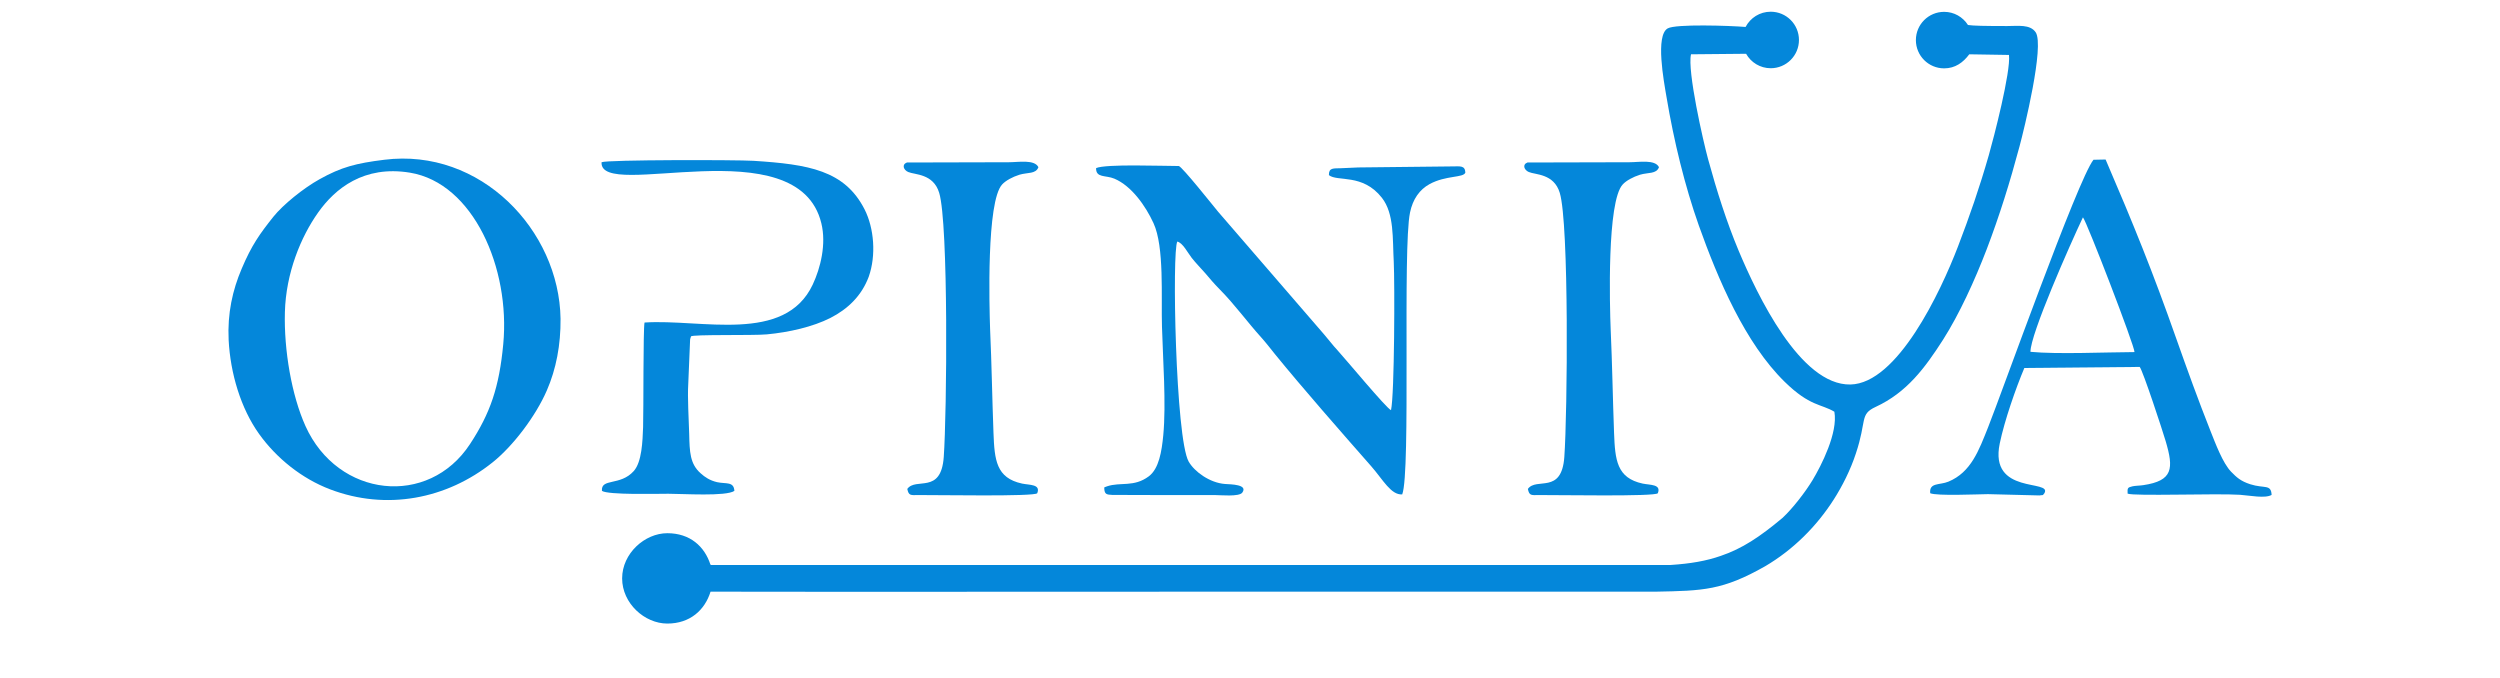
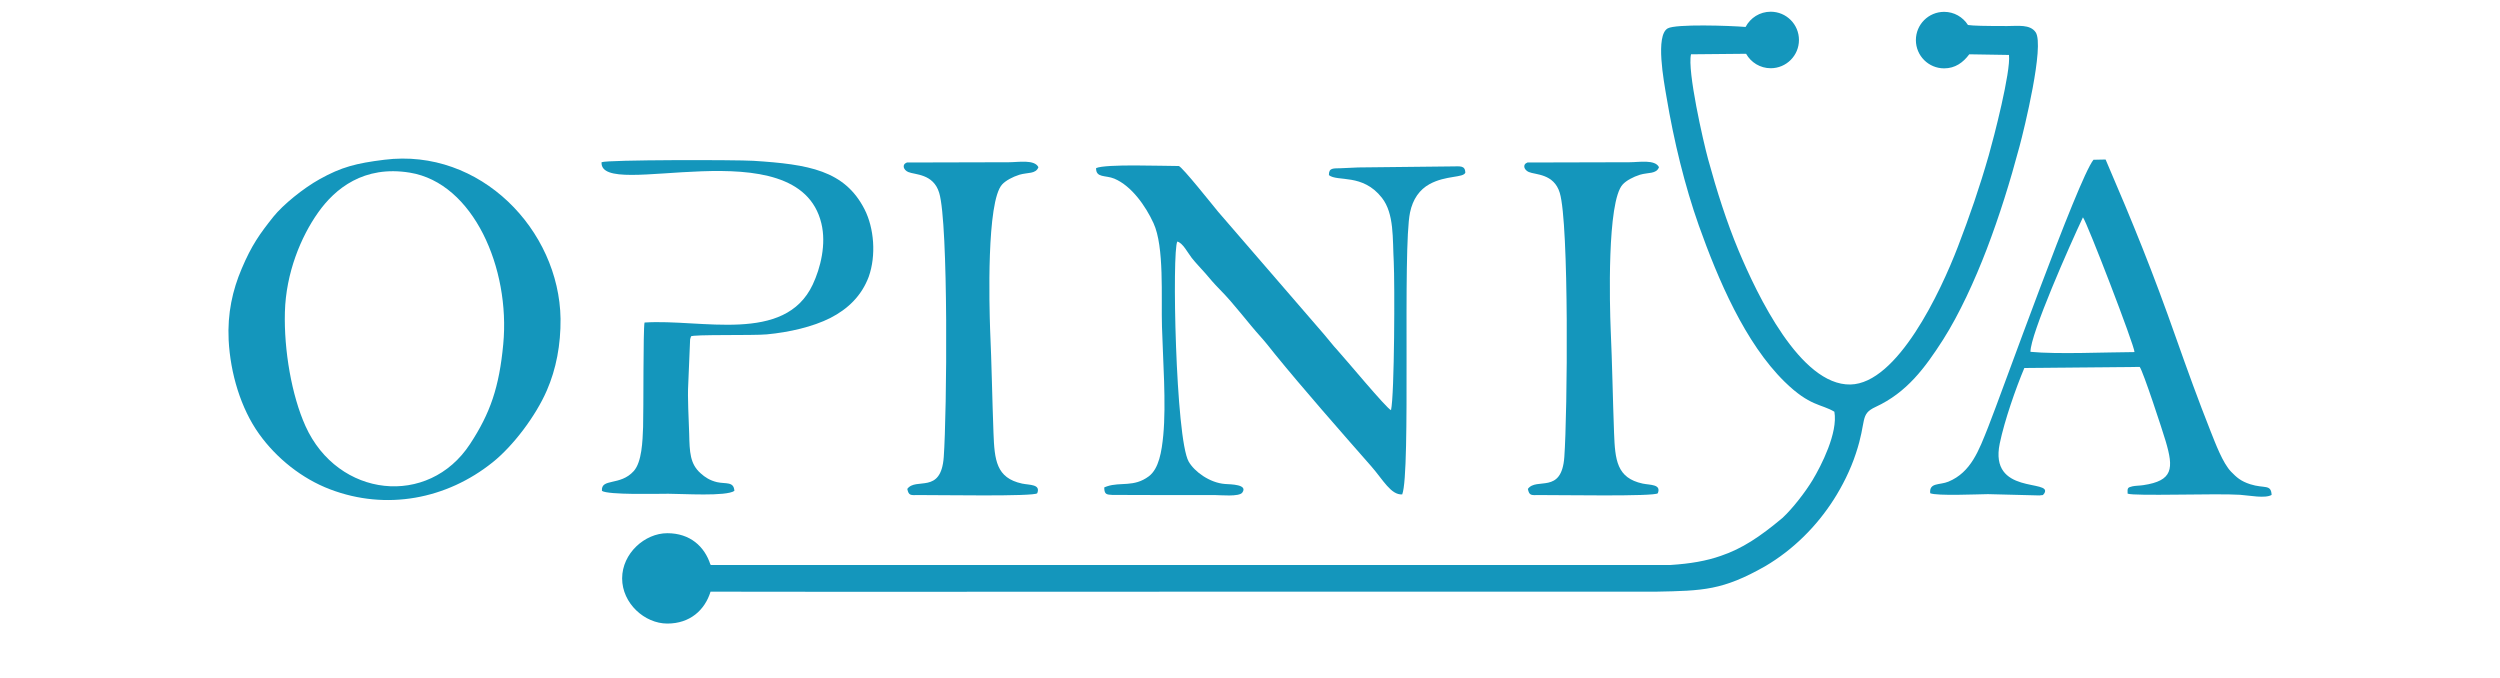
<svg xmlns="http://www.w3.org/2000/svg" version="1.1" id="Layer_1" x="0px" y="0px" viewBox="0 0 1920 520" enable-background="new 0 0 1920 520" xml:space="preserve">
-   <path fill-rule="evenodd" clip-rule="evenodd" fill="#0487DA" d="M1283.1,433.9l-737,0c-0.2-0.1-0.3-0.2-0.5-0.3  c-4.5-14-15.7-24.1-33.1-24.1c-17.3,0-34.7,15.5-34.7,34.7c0,19.2,17.3,34.7,34.7,34.7c17.4,0,28.8-10.3,33.2-24.5  c137.3,0.3,278.4-0.1,415.7,0l310.4,0c36.2-0.7,51.2-1,83.8-19.5c21.6-12.7,39.6-30.7,52.8-51.4c6.5-10.2,12.7-22.4,16.9-35.2  c8.6-25.7,2.7-30,15.2-35.8c24-11.1,37.9-30,51.7-51.5c12.6-19.8,24.4-45.6,33.6-69.6c9.8-25.7,17.8-51.3,25.2-79  c3.5-13,19.3-77.3,12.4-87.6c-4.3-6.3-13.6-4.8-21.9-4.8c-17.6,0-26-0.2-30.1-0.8c-3.9-6.1-10.6-10.1-18.3-10.1  c-12,0-21.7,9.7-21.7,21.7c0,12,9.7,21.7,21.7,21.7c8.5,0,14.6-4.5,19.3-10.8l30.5,0.5c1.5,12.8-11.7,63.7-15.5,77  c-7.2,25.1-14.7,46.7-23.7,70.2c-13.4,34.9-46.5,105.2-82.6,105.9c-38.5,0.7-71.5-68.7-85.8-102.7c-9.2-22-16.8-45.9-23.5-70.4  c-3.7-13.5-16.1-68-13.1-80.5l42.3-0.4c3.7,6.6,10.8,11.1,18.9,11.1c12,0,21.7-9.7,21.7-21.7c0-12-9.7-21.7-21.7-21.7  c-8.4,0-15.6,4.7-19.3,11.7c-12-1-53.7-2.4-59.8,1.1c-9.6,5.4-3,40.5-0.9,52.8c5.6,33.5,14,68.1,24.8,98.6  c14.8,41.5,35.5,90.2,65.9,120c19.4,19,28,16.9,38.2,23c2.9,16.1-10.1,41.5-16.8,52.6c-5.5,9.1-15.3,21.8-23.1,29  c-17.3,14.5-31,23.6-47.3,29.1C1310.5,430.8,1298.3,432.9,1283.1,433.9z" />
-   <path fill-rule="evenodd" clip-rule="evenodd" fill="#0487DA" d="M386.5,264.3c-3.1,33.1-10,53.1-25.5,76.7  c-31.9,48.8-101.5,41.4-126.4-13.8c-10.6-23.5-16.6-58.3-15.8-87.5c0.8-30.1,12.3-57.9,25.6-76.6c12.9-18.2,35-36.3,70.4-30.5  C363.6,140.6,392,206.1,386.5,264.3L386.5,264.3z M295.1,122.7c-21.7,2.7-32.9,5.6-49.6,14.9c-12.6,7-28.1,19.6-35.5,28.8  c-10.5,13.2-16.7,21.8-24.4,40c-7,16.4-11,34.3-10,54.7c1.3,25.6,9.3,52.5,23.4,72.2c13.4,18.7,32.9,34.3,54.5,42.5  c43.3,16.5,89.6,7.5,124.8-20.7c15.7-12.5,33.2-35.6,41.7-55.3c7.1-16.3,10.7-35,10.5-55C429.5,176.8,369,113.4,295.1,122.7z" />
-   <path fill-rule="evenodd" clip-rule="evenodd" fill="#0487DA" d="M935.5,162.6c-3.5-4.2-27.7-34.7-30.2-35.1  c-12.7,0-56-1.7-63.5,1.6c-0.2,7.7,7.3,5.3,14,8.1c13.3,5.6,24.1,21.1,30.1,34.2c8.4,18.2,5.8,56.6,6.5,79.6c0.7,24.8,3.3,59,1,83.2  c-1.2,12.5-3.3,25.7-11.1,31.6c-11.5,8.6-21.7,4.2-32.1,7.7c-0.7,0.2-1.4,0.5-2.1,0.8c0,0.5,0,0.9,0,1.2c0.3,4,1.7,4.4,6.1,4.6  l33.7,0.1c15,0,30,0,44.9,0c4.3,0,18.9,1.5,21.3-1.9c4.5-6.3-8.8-6.3-13.3-6.6c-11.8-0.9-23.5-9.5-27.9-17.2  c-10.1-17.8-12.9-162.4-8.7-169c4.3,1.2,7.9,8.5,11,12.5c3.7,4.7,6.7,7.5,10.5,11.9c4.3,5,6,7.2,11.1,12.4  c11.4,11.5,21.2,25.1,31.7,36.7c3.6,4,7,8.4,10.6,12.9c21.4,26.3,50.9,59.9,74.1,86.3c9,10.3,15.1,22.1,23.7,21.5  c6.7-17,0.2-189,6-216.5c2.1-10.2,7.3-17.6,15-21.8c12.6-6.9,26.2-4.7,27.5-8.9c-0.3-5.6-4.1-4.7-9.8-4.7l-72.5,0.8  c-4.3,0.2-8.8,0.4-13.4,0.6c-5.7,0.2-9.2-0.5-9.1,5.3c6.6,5.3,25.9-1.5,40.7,17.4c9.6,12.3,8.1,31.4,9.1,49.1  c0.8,16,0.6,102-2.1,114c-3.2-1-35.3-39.7-41.2-46.1c-3.4-3.6-6.9-8.3-10.3-12.2L935.5,162.6z" />
-   <path fill-rule="evenodd" clip-rule="evenodd" fill="#0487DA" d="M1559.4,270.2c-0.2-13.3,30.5-82.6,40.3-103.3  c3,3.5,39.7,98.8,39.6,103.5C1616.7,270.5,1580.3,272.2,1559.4,270.2L1559.4,270.2z M1643.3,281.8c2.6,3.3,17.7,49.4,19.9,56.9  c6.3,21.2,5.7,30.5-17.2,33.9c-2.5,0.4-6.1,0.4-8.3,0.9c-3.7,0.9-3.9,1.2-3.7,5.6c4.7,2.1,68.3-0.3,86.3,0.9  c7.3,0.5,19.3,3,24.3,0.1c-0.4-8.5-5.5-4.7-16.4-8.2c-7.4-2.4-10.5-5.3-14.7-9.6c-6.4-6.6-12-21.6-16-31.7  c-9.2-23.2-17.6-46.4-26-70.2c-18.3-52-32.9-87.9-54.4-137.9l-9.3,0.2c-11.9,14.6-71,180.6-81,205.6c-7,17.5-13,34.4-30.4,41.6  c-6.7,2.8-14.9,0.5-14,8.9c5.3,2.2,36,0.8,44.3,0.7l39.5,1c4.5-0.7,1.7,0.5,3.9-1.7c6.3-10.9-42.6,1.6-34.3-38.2  c3.7-17.8,12.4-42.6,18.9-58L1643.3,281.8z" />
-   <path fill-rule="evenodd" clip-rule="evenodd" fill="#0487DA" d="M664,160.8c-15.3-30-43-34.6-85.4-37.3  c-12.7-0.8-112.5-0.9-116.6,1.1c-1.9,30.5,150.8-27.6,168.8,46.9c3.9,16-0.6,34.2-6.6,47c-21.5,45.8-85.7,26.3-129.2,29.2  c-1.1,5.1-0.7,68-1.1,80.3c-0.4,10.7-0.9,26.8-7.2,33.8c-10.4,11.6-25.3,5.2-24.4,15.2c4.7,3.2,42.3,2.2,50.9,2.2  c11,0,44.5,2.2,50.8-2.2c-0.4-7.4-6.5-5.2-13.3-6.7c-5.5-1.3-9.3-3.8-12.6-6.8c-8.2-7.2-8.5-16.4-8.8-30.3  c-0.3-12.1-1.4-27-0.7-38.8l1.4-33.6c0-0.3,0.1-0.6,0.2-0.9l0.5-1.5c0.2-1.7,47.9-0.6,58.2-1.6c17.1-1.6,35.4-5.8,48.8-12.6  c13.5-6.9,24-17,29.5-31.7C673,196.1,671.3,175.2,664,160.8z" />
-   <path fill-rule="evenodd" clip-rule="evenodd" fill="#0487DA" d="M1246.3,141.6c2.7-2.9,7.8-5.7,13.2-7.4c6.3-1.9,12.6-0.4,14.6-5.8  c-3-6.1-15.3-3.8-22.6-3.8l-78.4,0.2c-4.2,1.6-2.5,5.8,1,7.3c5,2.2,19.3,1.1,23.8,16c7.2,23.7,5.9,169.4,3.5,202.9  c-2.1,29-21.4,15.3-28,24.5c1.1,5.3,2.6,4.8,8.5,4.7c14.1-0.1,89.3,1.3,91.3-1.4c2.8-7-5.8-6.2-11.6-7.4c-20-4.3-21.2-18.2-22-38.8  c-1-26.6-1.4-53.3-2.6-79.7C1236.3,235.4,1234,154.6,1246.3,141.6z" />
-   <path fill-rule="evenodd" clip-rule="evenodd" fill="#0487DA" d="M769.7,141.6c2.7-2.9,7.8-5.7,13.2-7.4c6.3-1.9,12.6-0.4,14.6-5.8  c-3-6.1-15.3-3.8-22.6-3.8l-78.4,0.2c-4.2,1.6-2.5,5.8,1,7.3c5,2.2,19.3,1.1,23.8,16c7.2,23.7,5.9,169.4,3.5,202.9  c-2.1,29-21.4,15.3-28,24.5c1.1,5.3,2.6,4.8,8.5,4.7c14.1-0.1,89.3,1.3,91.3-1.4c2.8-7-5.8-6.2-11.6-7.4c-20-4.3-21.2-18.2-22-38.8  c-1-26.6-1.4-53.3-2.6-79.7C759.8,235.4,757.5,154.6,769.7,141.6z" />
+   <path fill-rule="evenodd" clip-rule="evenodd" fill="#1496BC" d="M1283.1,433.9l-737,0c-0.2-0.1-0.3-0.2-0.5-0.3  c-4.5-14-15.7-24.1-33.1-24.1c-17.3,0-34.7,15.5-34.7,34.7c0,19.2,17.3,34.7,34.7,34.7c17.4,0,28.8-10.3,33.2-24.5  c137.3,0.3,278.4-0.1,415.7,0l310.4,0c36.2-0.7,51.2-1,83.8-19.5c21.6-12.7,39.6-30.7,52.8-51.4c6.5-10.2,12.7-22.4,16.9-35.2  c8.6-25.7,2.7-30,15.2-35.8c24-11.1,37.9-30,51.7-51.5c12.6-19.8,24.4-45.6,33.6-69.6c9.8-25.7,17.8-51.3,25.2-79  c3.5-13,19.3-77.3,12.4-87.6c-4.3-6.3-13.6-4.8-21.9-4.8c-17.6,0-26-0.2-30.1-0.8c-3.9-6.1-10.6-10.1-18.3-10.1  c-12,0-21.7,9.7-21.7,21.7c0,12,9.7,21.7,21.7,21.7c8.5,0,14.6-4.5,19.3-10.8l30.5,0.5c1.5,12.8-11.7,63.7-15.5,77  c-7.2,25.1-14.7,46.7-23.7,70.2c-13.4,34.9-46.5,105.2-82.6,105.9c-38.5,0.7-71.5-68.7-85.8-102.7c-9.2-22-16.8-45.9-23.5-70.4  c-3.7-13.5-16.1-68-13.1-80.5l42.3-0.4c3.7,6.6,10.8,11.1,18.9,11.1c12,0,21.7-9.7,21.7-21.7c0-12-9.7-21.7-21.7-21.7  c-8.4,0-15.6,4.7-19.3,11.7c-12-1-53.7-2.4-59.8,1.1c-9.6,5.4-3,40.5-0.9,52.8c5.6,33.5,14,68.1,24.8,98.6  c14.8,41.5,35.5,90.2,65.9,120c19.4,19,28,16.9,38.2,23c2.9,16.1-10.1,41.5-16.8,52.6c-5.5,9.1-15.3,21.8-23.1,29  c-17.3,14.5-31,23.6-47.3,29.1C1310.5,430.8,1298.3,432.9,1283.1,433.9z" />
+   <path fill-rule="evenodd" clip-rule="evenodd" fill="#1496BC" d="M386.5,264.3c-3.1,33.1-10,53.1-25.5,76.7  c-31.9,48.8-101.5,41.4-126.4-13.8c-10.6-23.5-16.6-58.3-15.8-87.5c0.8-30.1,12.3-57.9,25.6-76.6c12.9-18.2,35-36.3,70.4-30.5  C363.6,140.6,392,206.1,386.5,264.3L386.5,264.3z M295.1,122.7c-21.7,2.7-32.9,5.6-49.6,14.9c-12.6,7-28.1,19.6-35.5,28.8  c-10.5,13.2-16.7,21.8-24.4,40c-7,16.4-11,34.3-10,54.7c1.3,25.6,9.3,52.5,23.4,72.2c13.4,18.7,32.9,34.3,54.5,42.5  c43.3,16.5,89.6,7.5,124.8-20.7c15.7-12.5,33.2-35.6,41.7-55.3c7.1-16.3,10.7-35,10.5-55C429.5,176.8,369,113.4,295.1,122.7z" />
+   <path fill-rule="evenodd" clip-rule="evenodd" fill="#1496BC" d="M935.5,162.6c-3.5-4.2-27.7-34.7-30.2-35.1  c-12.7,0-56-1.7-63.5,1.6c-0.2,7.7,7.3,5.3,14,8.1c13.3,5.6,24.1,21.1,30.1,34.2c8.4,18.2,5.8,56.6,6.5,79.6c0.7,24.8,3.3,59,1,83.2  c-1.2,12.5-3.3,25.7-11.1,31.6c-11.5,8.6-21.7,4.2-32.1,7.7c-0.7,0.2-1.4,0.5-2.1,0.8c0,0.5,0,0.9,0,1.2c0.3,4,1.7,4.4,6.1,4.6  l33.7,0.1c15,0,30,0,44.9,0c4.3,0,18.9,1.5,21.3-1.9c4.5-6.3-8.8-6.3-13.3-6.6c-11.8-0.9-23.5-9.5-27.9-17.2  c-10.1-17.8-12.9-162.4-8.7-169c4.3,1.2,7.9,8.5,11,12.5c3.7,4.7,6.7,7.5,10.5,11.9c4.3,5,6,7.2,11.1,12.4  c11.4,11.5,21.2,25.1,31.7,36.7c3.6,4,7,8.4,10.6,12.9c21.4,26.3,50.9,59.9,74.1,86.3c9,10.3,15.1,22.1,23.7,21.5  c6.7-17,0.2-189,6-216.5c2.1-10.2,7.3-17.6,15-21.8c12.6-6.9,26.2-4.7,27.5-8.9c-0.3-5.6-4.1-4.7-9.8-4.7l-72.5,0.8  c-4.3,0.2-8.8,0.4-13.4,0.6c-5.7,0.2-9.2-0.5-9.1,5.3c6.6,5.3,25.9-1.5,40.7,17.4c9.6,12.3,8.1,31.4,9.1,49.1  c0.8,16,0.6,102-2.1,114c-3.2-1-35.3-39.7-41.2-46.1c-3.4-3.6-6.9-8.3-10.3-12.2L935.5,162.6z" />
+   <path fill-rule="evenodd" clip-rule="evenodd" fill="#1496BC" d="M1559.4,270.2c-0.2-13.3,30.5-82.6,40.3-103.3  c3,3.5,39.7,98.8,39.6,103.5C1616.7,270.5,1580.3,272.2,1559.4,270.2L1559.4,270.2z M1643.3,281.8c2.6,3.3,17.7,49.4,19.9,56.9  c6.3,21.2,5.7,30.5-17.2,33.9c-2.5,0.4-6.1,0.4-8.3,0.9c-3.7,0.9-3.9,1.2-3.7,5.6c4.7,2.1,68.3-0.3,86.3,0.9  c7.3,0.5,19.3,3,24.3,0.1c-0.4-8.5-5.5-4.7-16.4-8.2c-7.4-2.4-10.5-5.3-14.7-9.6c-6.4-6.6-12-21.6-16-31.7  c-9.2-23.2-17.6-46.4-26-70.2c-18.3-52-32.9-87.9-54.4-137.9l-9.3,0.2c-11.9,14.6-71,180.6-81,205.6c-7,17.5-13,34.4-30.4,41.6  c-6.7,2.8-14.9,0.5-14,8.9c5.3,2.2,36,0.8,44.3,0.7l39.5,1c4.5-0.7,1.7,0.5,3.9-1.7c6.3-10.9-42.6,1.6-34.3-38.2  c3.7-17.8,12.4-42.6,18.9-58L1643.3,281.8z" />
+   <path fill-rule="evenodd" clip-rule="evenodd" fill="#1496BC" d="M664,160.8c-15.3-30-43-34.6-85.4-37.3  c-12.7-0.8-112.5-0.9-116.6,1.1c-1.9,30.5,150.8-27.6,168.8,46.9c3.9,16-0.6,34.2-6.6,47c-21.5,45.8-85.7,26.3-129.2,29.2  c-1.1,5.1-0.7,68-1.1,80.3c-0.4,10.7-0.9,26.8-7.2,33.8c-10.4,11.6-25.3,5.2-24.4,15.2c4.7,3.2,42.3,2.2,50.9,2.2  c11,0,44.5,2.2,50.8-2.2c-0.4-7.4-6.5-5.2-13.3-6.7c-5.5-1.3-9.3-3.8-12.6-6.8c-8.2-7.2-8.5-16.4-8.8-30.3  c-0.3-12.1-1.4-27-0.7-38.8l1.4-33.6c0-0.3,0.1-0.6,0.2-0.9l0.5-1.5c0.2-1.7,47.9-0.6,58.2-1.6c17.1-1.6,35.4-5.8,48.8-12.6  c13.5-6.9,24-17,29.5-31.7C673,196.1,671.3,175.2,664,160.8z" />
+   <path fill-rule="evenodd" clip-rule="evenodd" fill="#1496BC" d="M1246.3,141.6c2.7-2.9,7.8-5.7,13.2-7.4c6.3-1.9,12.6-0.4,14.6-5.8  c-3-6.1-15.3-3.8-22.6-3.8l-78.4,0.2c-4.2,1.6-2.5,5.8,1,7.3c5,2.2,19.3,1.1,23.8,16c7.2,23.7,5.9,169.4,3.5,202.9  c-2.1,29-21.4,15.3-28,24.5c1.1,5.3,2.6,4.8,8.5,4.7c14.1-0.1,89.3,1.3,91.3-1.4c2.8-7-5.8-6.2-11.6-7.4c-20-4.3-21.2-18.2-22-38.8  c-1-26.6-1.4-53.3-2.6-79.7C1236.3,235.4,1234,154.6,1246.3,141.6z" />
+   <path fill-rule="evenodd" clip-rule="evenodd" fill="#1496BC" d="M769.7,141.6c2.7-2.9,7.8-5.7,13.2-7.4c6.3-1.9,12.6-0.4,14.6-5.8  c-3-6.1-15.3-3.8-22.6-3.8l-78.4,0.2c-4.2,1.6-2.5,5.8,1,7.3c5,2.2,19.3,1.1,23.8,16c7.2,23.7,5.9,169.4,3.5,202.9  c-2.1,29-21.4,15.3-28,24.5c1.1,5.3,2.6,4.8,8.5,4.7c14.1-0.1,89.3,1.3,91.3-1.4c2.8-7-5.8-6.2-11.6-7.4c-20-4.3-21.2-18.2-22-38.8  c-1-26.6-1.4-53.3-2.6-79.7C759.8,235.4,757.5,154.6,769.7,141.6z" />
</svg>
